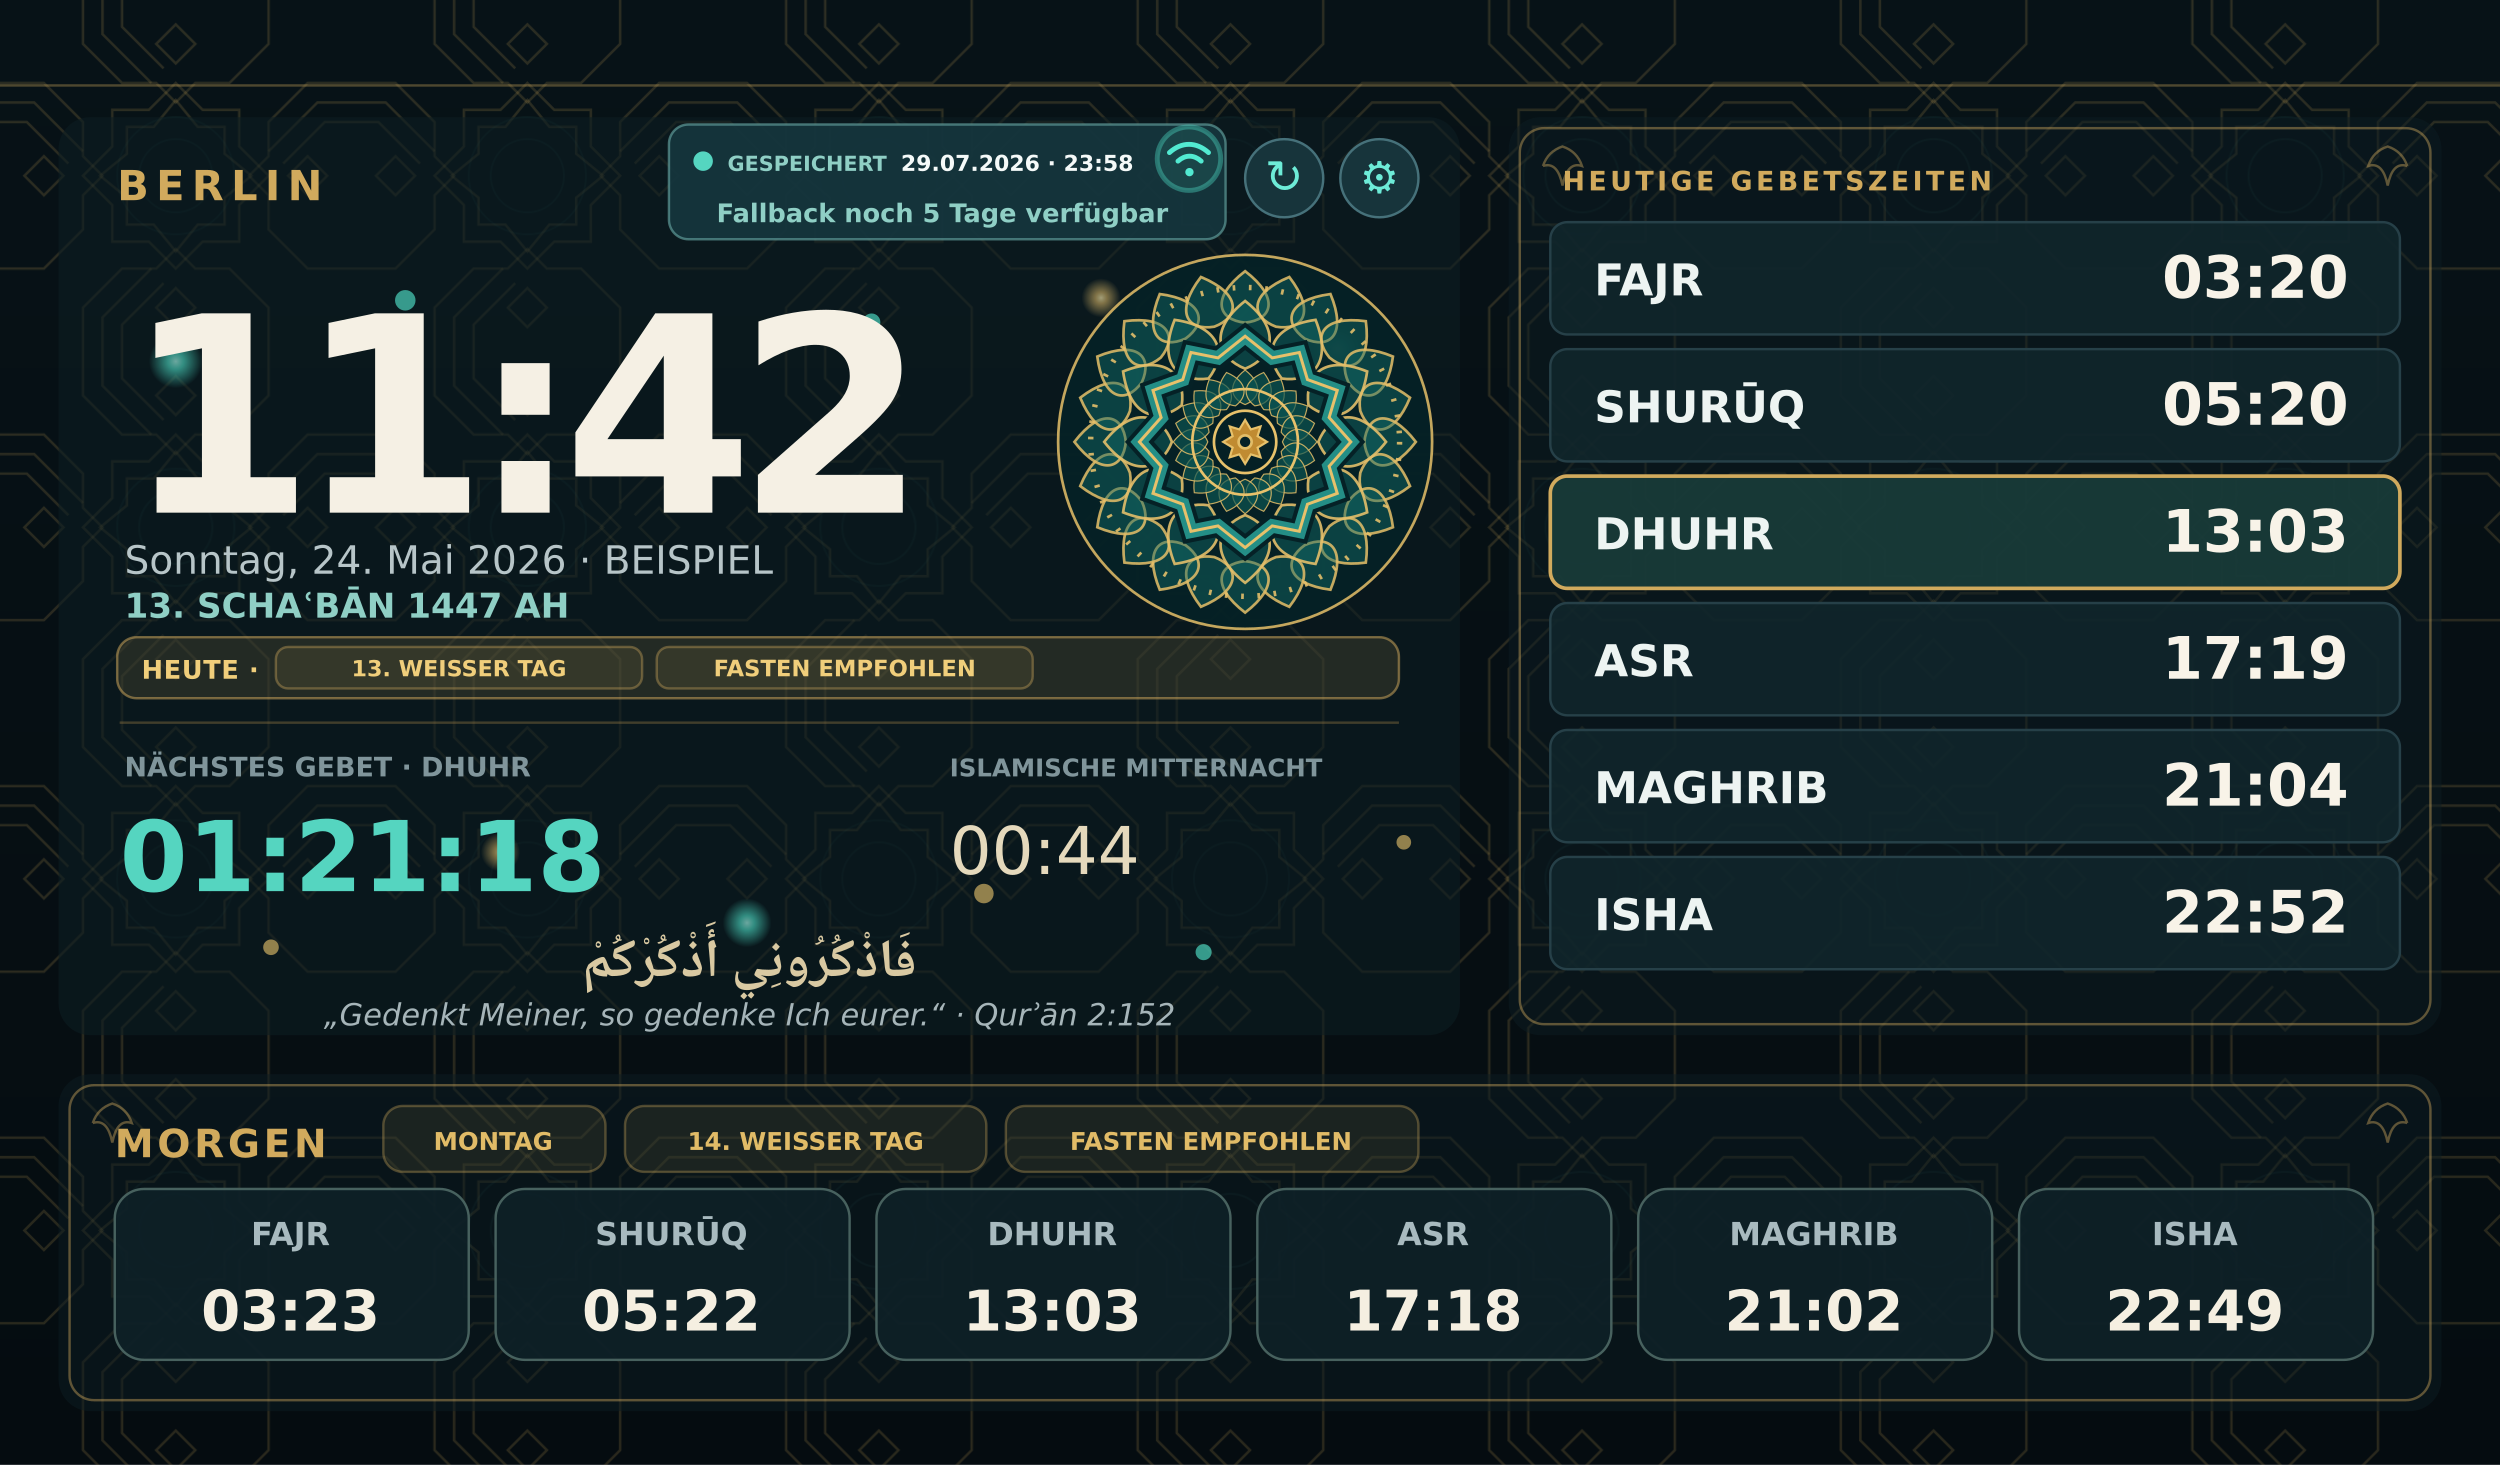
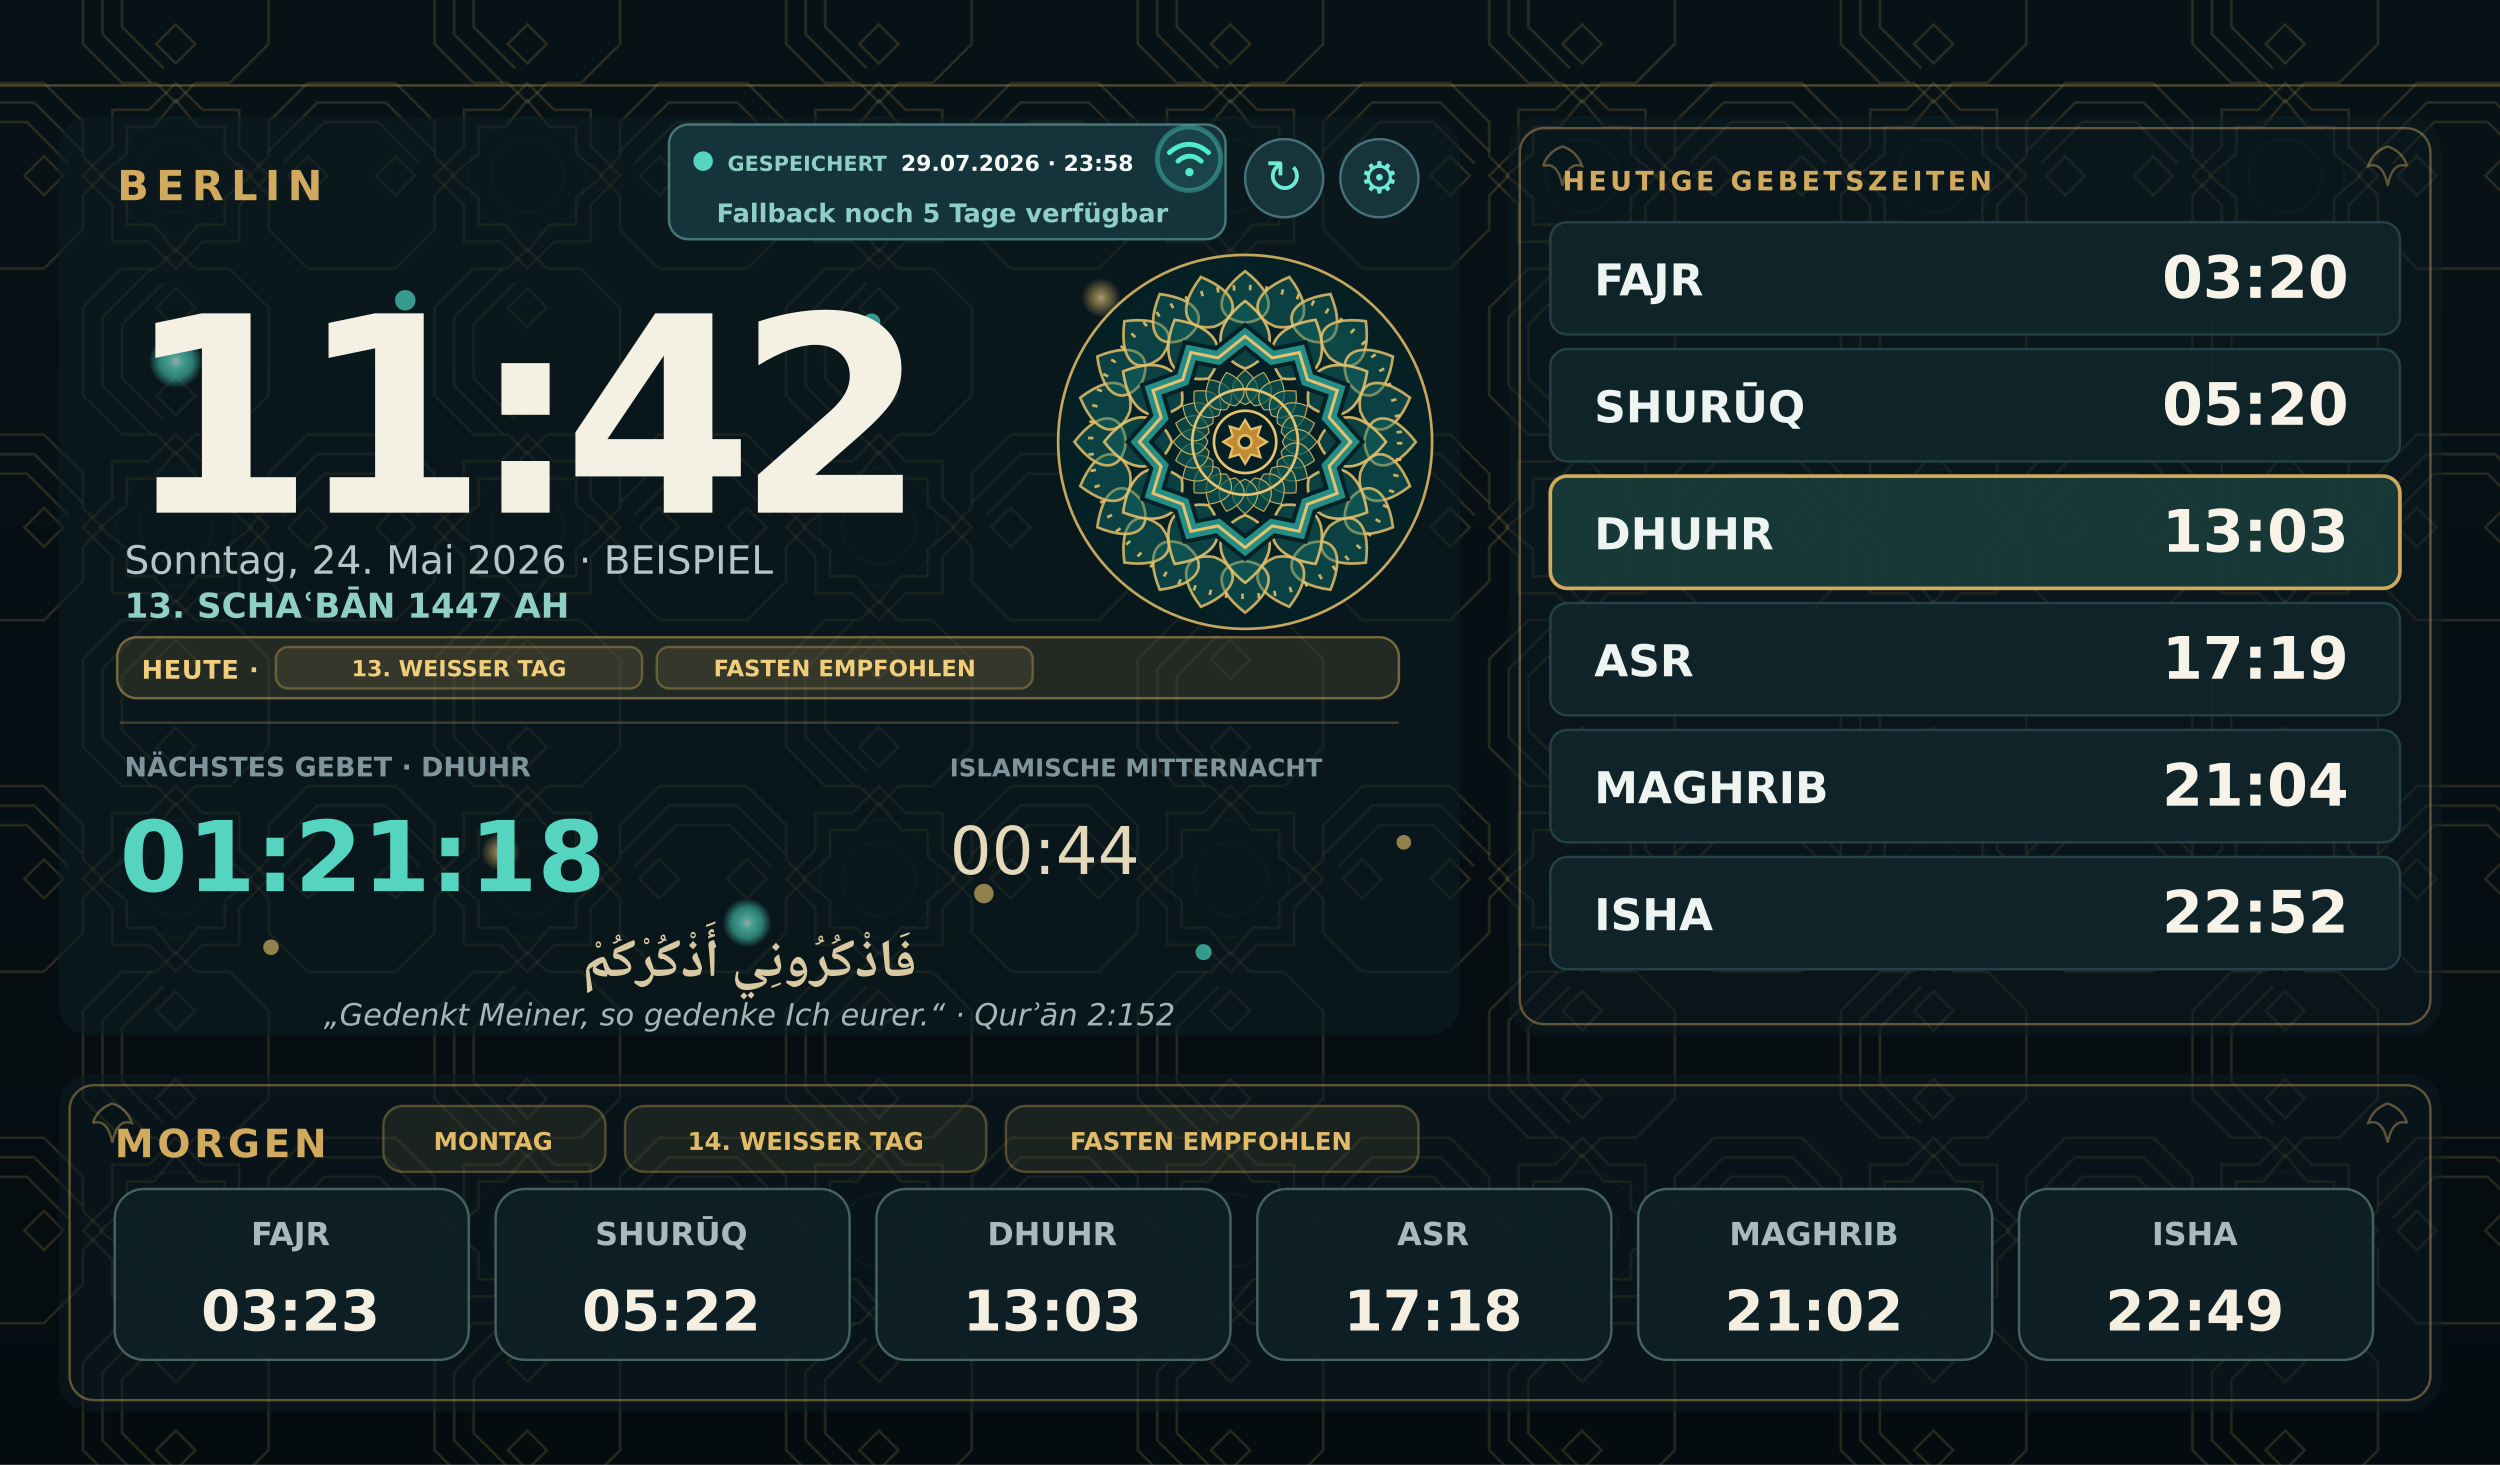
<svg xmlns="http://www.w3.org/2000/svg" width="1024" height="600" viewBox="0 0 1024 600">
  <defs>
    <style>
      .ring-outer { transform-origin: 0 0; animation: ring-cw 126s linear infinite; }
      .ring-middle { transform-origin: 0 0; animation: ring-ccw 148s linear infinite; }
      .ring-inner { transform-origin: 0 0; animation: ring-cw 109s linear infinite; }
      @keyframes ring-cw { to { transform: rotate(360deg); } }
      @keyframes ring-ccw { to { transform: rotate(-360deg); } }
    </style>
    <linearGradient id="bg" x2="0" y2="1">
      <stop stop-color="#071217" />
      <stop offset="1" stop-color="#050c10" />
    </linearGradient>
    <pattern id="arabesque" width="144" height="144" patternUnits="userSpaceOnUse">
      <g fill="none" stroke="#d3ad58" stroke-opacity=".17" stroke-width="1.05">
        <path d="M72 34 83 45 98 45 98 60 110 72 98 84 98 99 83 99 72 110 61 99 46 99 46 84 34 72 46 60 46 45 61 45Z" />
        <path d="M72 41 81 52 92 52 92 63 103 72 92 81 92 92 81 92 72 103 63 92 52 92 52 81 41 72 52 63 52 52 63 52Z" />
        <path d="M0 34H18L34 50V64L42 72 34 80V94L18 110H0M144 34H126L110 50V64L102 72 110 80V94L126 110H144" />
        <path d="M34 0V18L50 34H64L72 42 80 34H94L110 18V0M34 144V126L50 110H64L72 102 80 110H94L110 126V144" />
        <path d="M0 42H14L34 62M0 50H11L28 67M144 42H130L110 62M144 50H133L116 67M42 0V14L62 34M50 0V11L67 28M42 144V130L62 110M50 144V133L67 116" />
        <path d="M72 10 80 18 72 26 64 18ZM72 118 80 126 72 134 64 126ZM10 72 18 64 26 72 18 80ZM118 72 126 64 134 72 126 80Z" />
      </g>
      <g fill="none" stroke="#55d5c0" stroke-opacity=".065" stroke-width=".8">
        <circle cx="72" cy="72" r="24" />
        <circle cx="72" cy="72" r="15" />
      </g>
    </pattern>
    <path id="outerPetal" d="M0-44C10-45 13-53 0-63C-13-53-10-45 0-44Z" />
    <path id="lancet" d="M0-27C10-31 14-41 0-52C-14-41-10-31 0-27Z" />
    <clipPath id="mainCardClip">
      <rect x="24" y="48" width="574" height="376" rx="13" />
    </clipPath>
    <radialGradient id="turquoiseGlow">
-       <stop stop-color="#a8fff0" />
-       <stop offset=".3" stop-color="#52ead1" stop-opacity=".9" />
+       <stop stop-color="#ffffff" />
+       <stop offset=".22" stop-color="#72f5df" />
+       <stop offset=".62" stop-color="#52ead1" stop-opacity=".78" />
      <stop offset="1" stop-color="#52ead1" stop-opacity="0" />
    </radialGradient>
    <radialGradient id="goldGlow">
      <stop stop-color="#fff0b0" />
      <stop offset=".3" stop-color="#e7c16b" stop-opacity=".85" />
      <stop offset="1" stop-color="#e7c16b" stop-opacity="0" />
    </radialGradient>
  </defs>
  <rect width="1024" height="600" fill="url(#bg)" />
  <rect width="1024" height="600" fill="url(#arabesque)" />
  <line x1="0" y1="35" x2="1024" y2="35" stroke="#d1aa5d" stroke-opacity=".35" />
  <rect x="24" y="48" width="574" height="376" rx="13" fill="#0d1d22" fill-opacity=".60" />
  <g fill="#0d1d22" fill-opacity=".50" stroke="none">
    <rect x="618" y="48" width="382" height="376" rx="13" />
    <rect x="24" y="440" width="976" height="138" rx="13" />
  </g>
  <g fill="none" stroke="#d1aa5d" stroke-opacity=".43">
    <rect x="622.5" y="52.5" width="373" height="367" rx="10" />
    <rect x="28.5" y="444.5" width="967" height="129" rx="10" />
    <path d="M632 68q2-6 8-8q6 2 8 8q-6-2-8 8q-2-10-8-8M986 68q-2-6-8-8q-6 2-8 8q6-2 8 8q2-10 8-8M38 460q2-6 8-8q6 2 8 8q-6-2-8 8q-2-10-8-8M986 460q-2-6-8-8q-6 2-8 8q6-2 8 8q2-10 8-8" />
  </g>
  <g clip-path="url(#mainCardClip)" opacity=".62">
    <circle cx="72" cy="148" r="11" fill="url(#turquoiseGlow)">
      <animate attributeName="cy" values="148;132;148" dur="9s" repeatCount="indefinite" />
    </circle>
    <circle cx="111" cy="388" r="3.2" fill="#e7c16b">
      <animate attributeName="cy" values="388;369;388" dur="11s" repeatCount="indefinite" />
    </circle>
    <circle cx="166" cy="123" r="4.2" fill="#52ead1">
      <animate attributeName="cy" values="123;108;123" dur="8s" repeatCount="indefinite" />
    </circle>
    <circle cx="205" cy="349" r="8" fill="url(#goldGlow)">
      <animate attributeName="cy" values="349;331;349" dur="10s" repeatCount="indefinite" />
    </circle>
    <circle cx="261" cy="145" r="2.8" fill="#e7c16b">
      <animate attributeName="cy" values="145;130;145" dur="7.5s" repeatCount="indefinite" />
    </circle>
    <circle cx="306" cy="378" r="10" fill="url(#turquoiseGlow)">
      <animate attributeName="cy" values="378;357;378" dur="12s" repeatCount="indefinite" />
    </circle>
    <circle cx="357" cy="132" r="3.6" fill="#52ead1">
      <animate attributeName="cy" values="132;116;132" dur="9.5s" repeatCount="indefinite" />
    </circle>
    <circle cx="403" cy="366" r="4" fill="#e7c16b">
      <animate attributeName="cy" values="366;348;366" dur="8.5s" repeatCount="indefinite" />
    </circle>
    <circle cx="451" cy="122" r="8" fill="url(#goldGlow)">
      <animate attributeName="cy" values="122;106;122" dur="10.5s" repeatCount="indefinite" />
    </circle>
    <circle cx="493" cy="390" r="3.3" fill="#52ead1">
      <animate attributeName="cy" values="390;371;390" dur="9s" repeatCount="indefinite" />
    </circle>
    <circle cx="548" cy="143" r="10" fill="url(#turquoiseGlow)">
      <animate attributeName="cy" values="143;126;143" dur="11.5s" repeatCount="indefinite" />
    </circle>
    <circle cx="575" cy="345" r="3" fill="#e7c16b">
      <animate attributeName="cy" values="345;329;345" dur="8s" repeatCount="indefinite" />
    </circle>
  </g>
  <g font-family="DejaVu Sans, Arial, sans-serif">
    <text x="48" y="82" fill="#d1aa5d" font-size="17" font-weight="700" letter-spacing="3">BERLIN</text>
    <rect x="274" y="51" width="228" height="47" rx="8" fill="#15363d" fill-opacity=".92" stroke="#68a8a4" stroke-opacity=".62" />
    <circle cx="288" cy="66" r="4" fill="#55d5c0" />
    <text x="298" y="70" fill="#8fcfc5" font-size="8.5" font-weight="700">GESPEICHERT</text>
    <text x="369" y="70" fill="#f5faf9" font-size="9" font-weight="650">29.07.2026 · 23:58</text>
    <text x="386" y="91" text-anchor="middle" fill="#8fcfc5" font-size="10.5" font-weight="700">Fallback noch 5 Tage verfügbar</text>
    <g transform="translate(476 54)" fill="none" stroke="#52ead1" stroke-width="2" stroke-linecap="round">
      <rect x="-2" y="-2" width="26" height="26" rx="13" fill="#52ead1" fill-opacity=".10" stroke="#52ead1" stroke-opacity=".36" />
      <path d="M3 8.5c5-4.5 11-4.5 16 0M6.5 12c3-2.7 6.5-2.7 9.5 0" />
      <circle cx="11.2" cy="16.5" r="1.7" fill="#52ead1" stroke="none" />
    </g>
    <rect x="510" y="57" width="32" height="32" rx="16" fill="#17343b" stroke="#46717a" />
    <text x="526" y="79" text-anchor="middle" fill="#6debd7" font-size="19">↻</text>
    <rect x="549" y="57" width="32" height="32" rx="16" fill="#17343b" stroke="#46717a" />
    <text x="565" y="79" text-anchor="middle" fill="#6debd7" font-size="18">⚙</text>
    <text x="51" y="210" fill="#f5f0e4" font-size="112" font-weight="700" letter-spacing="-7">11:42</text>
    <g transform="translate(510 181) scale(1.11)" fill="none">
      <circle r="69" fill="#052126" fill-opacity=".91" stroke="#e2bd68" stroke-opacity=".86" />
      <g class="ring-outer">
        <g fill="#146c67" fill-opacity=".44" stroke="#e2bd68" stroke-opacity=".86">
          <use href="#outerPetal" />
          <use href="#outerPetal" transform="rotate(15)" />
          <use href="#outerPetal" transform="rotate(30)" />
          <use href="#outerPetal" transform="rotate(45)" />
          <use href="#outerPetal" transform="rotate(60)" />
          <use href="#outerPetal" transform="rotate(75)" />
          <use href="#outerPetal" transform="rotate(90)" />
          <use href="#outerPetal" transform="rotate(105)" />
          <use href="#outerPetal" transform="rotate(120)" />
          <use href="#outerPetal" transform="rotate(135)" />
          <use href="#outerPetal" transform="rotate(150)" />
          <use href="#outerPetal" transform="rotate(165)" />
          <use href="#outerPetal" transform="rotate(180)" />
          <use href="#outerPetal" transform="rotate(195)" />
          <use href="#outerPetal" transform="rotate(210)" />
          <use href="#outerPetal" transform="rotate(225)" />
          <use href="#outerPetal" transform="rotate(240)" />
          <use href="#outerPetal" transform="rotate(255)" />
          <use href="#outerPetal" transform="rotate(270)" />
          <use href="#outerPetal" transform="rotate(285)" />
          <use href="#outerPetal" transform="rotate(300)" />
          <use href="#outerPetal" transform="rotate(315)" />
          <use href="#outerPetal" transform="rotate(330)" />
          <use href="#outerPetal" transform="rotate(345)" />
        </g>
        <circle r="57" stroke="#e7c16b" stroke-opacity=".88" stroke-dasharray="1 5" stroke-width="2" />
      </g>
      <g class="ring-middle">
        <g fill="#146c67" fill-opacity=".44" stroke="#e7c16b" stroke-opacity=".88">
          <use href="#lancet" />
          <use href="#lancet" transform="rotate(30)" />
          <use href="#lancet" transform="rotate(60)" />
          <use href="#lancet" transform="rotate(90)" />
          <use href="#lancet" transform="rotate(120)" />
          <use href="#lancet" transform="rotate(150)" />
          <use href="#lancet" transform="rotate(180)" />
          <use href="#lancet" transform="rotate(210)" />
          <use href="#lancet" transform="rotate(240)" />
          <use href="#lancet" transform="rotate(270)" />
          <use href="#lancet" transform="rotate(300)" />
          <use href="#lancet" transform="rotate(330)" />
        </g>
        <path d="M0-39 10-31 20-33 23-23 34-19 31-9 39 0 31 9 34 19 23 23 20 33 10 31 0 39-10 31-20 33-23 23-34 19-31 9-39 0-31-9-34-19-23-23-20-33-10-31Z" stroke="#052126" stroke-width="8" />
        <path d="M0-39 10-31 20-33 23-23 34-19 31-9 39 0 31 9 34 19 23 23 20 33 10 31 0 39-10 31-20 33-23 23-34 19-31 9-39 0-31-9-34-19-23-23-20-33-10-31Z" stroke="#248e86" stroke-width="5" />
        <path d="M0-39 10-31 20-33 23-23 34-19 31-9 39 0 31 9 34 19 23 23 20 33 10 31 0 39-10 31-20 33-23 23-34 19-31 9-39 0-31-9-34-19-23-23-20-33-10-31Z" stroke="#e7c16b" stroke-width="1.1" />
      </g>
      <g class="ring-inner">
        <g fill="#0d5552" fill-opacity=".67" stroke="#e2bd68" stroke-opacity=".86" stroke-width=".85">
          <use href="#lancet" transform="scale(.51)" />
          <use href="#lancet" transform="rotate(15) scale(.51)" />
          <use href="#lancet" transform="rotate(30) scale(.51)" />
          <use href="#lancet" transform="rotate(45) scale(.51)" />
          <use href="#lancet" transform="rotate(60) scale(.51)" />
          <use href="#lancet" transform="rotate(75) scale(.51)" />
          <use href="#lancet" transform="rotate(90) scale(.51)" />
          <use href="#lancet" transform="rotate(105) scale(.51)" />
          <use href="#lancet" transform="rotate(120) scale(.51)" />
          <use href="#lancet" transform="rotate(135) scale(.51)" />
          <use href="#lancet" transform="rotate(150) scale(.51)" />
          <use href="#lancet" transform="rotate(165) scale(.51)" />
          <use href="#lancet" transform="rotate(180) scale(.51)" />
          <use href="#lancet" transform="rotate(195) scale(.51)" />
          <use href="#lancet" transform="rotate(210) scale(.51)" />
          <use href="#lancet" transform="rotate(225) scale(.51)" />
          <use href="#lancet" transform="rotate(240) scale(.51)" />
          <use href="#lancet" transform="rotate(255) scale(.51)" />
          <use href="#lancet" transform="rotate(270) scale(.51)" />
          <use href="#lancet" transform="rotate(285) scale(.51)" />
          <use href="#lancet" transform="rotate(300) scale(.51)" />
          <use href="#lancet" transform="rotate(315) scale(.51)" />
          <use href="#lancet" transform="rotate(330) scale(.51)" />
          <use href="#lancet" transform="rotate(345) scale(.51)" />
        </g>
        <circle r="19.5" stroke="#e7c16b" />
        <circle r="11.5" stroke="#e7c16b" />
        <path d="M0-8.1 2.1-4.6 5.7-5.7 4.6-2.1 8.1 0 4.6 2.1 5.7 5.7 2.1 4.6 0 8.1-2.1 4.6-5.7 5.7-4.6 2.1-8.1 0-4.6-2.1-5.7-5.7-2.1-4.6Z" fill="#c08b31" stroke="#e7c16b" stroke-width=".8" />
        <circle r="2.4" fill="#052126" stroke="#e2bd68" />
      </g>
    </g>
    <text x="51" y="235" fill="#b7c5c8" font-size="16">Sonntag, 24. Mai 2026 · BEISPIEL</text>
    <text x="51" y="253" fill="#8fcfc5" font-size="14" font-weight="600">13. SCHAʿBĀN 1447 AH</text>
    <rect x="48" y="261" width="525" height="25" rx="8" fill="#d1aa5d" fill-opacity=".13" stroke="#d1aa5d" stroke-opacity=".52" />
    <text x="58" y="278" fill="#f0ce7b" font-size="10.5" font-weight="800" letter-spacing=".25">HEUTE ·</text>
    <rect x="113" y="265" width="150" height="17" rx="5" fill="#d1aa5d" fill-opacity=".10" stroke="#d1aa5d" stroke-opacity=".38" />
    <text x="188" y="277" text-anchor="middle" fill="#f0ce7b" font-size="9.1" font-weight="800">13. WEISSER TAG</text>
    <rect x="269" y="265" width="154" height="17" rx="5" fill="#d1aa5d" fill-opacity=".10" stroke="#d1aa5d" stroke-opacity=".38" />
    <text x="346" y="277" text-anchor="middle" fill="#f0ce7b" font-size="9.3" font-weight="800">FASTEN EMPFOHLEN</text>
    <line x1="49" y1="296" x2="573" y2="296" stroke="#a88748" stroke-opacity=".35" />
    <text x="51" y="318" fill="#80959b" font-size="11" font-weight="700">NÄCHSTES GEBET · DHUHR</text>
    <text x="49" y="365" fill="#55d5c0" font-size="40" font-weight="700">01:21:18</text>
    <text x="389" y="318" fill="#80959b" font-size="10" font-weight="700">ISLAMISCHE MITTERNACHT</text>
    <text x="389" y="358" fill="#e5d9bc" font-size="27">00:44</text>
    <text x="307" y="400" text-anchor="middle" direction="rtl" fill="#d9c9a2" font-family="Noto Naskh Arabic, serif" font-size="22" font-weight="600">فَاذْكُرُونِي أَذْكُرْكُمْ</text>
    <text x="307" y="420" text-anchor="middle" fill="#a6b5b9" font-size="12.5" font-weight="500" font-style="italic">„Gedenkt Meiner, so gedenke Ich eurer.“ · Qurʾān 2:152</text>
    <text x="640" y="78" fill="#d1aa5d" font-size="11" font-weight="700" letter-spacing="1.4">HEUTIGE GEBETSZEITEN</text>
    <g font-size="18" font-weight="600">
      <g fill="#10262c" fill-opacity=".88" stroke="#264048">
        <rect x="635" y="91" width="348" height="46" rx="7" />
        <rect x="635" y="143" width="348" height="46" rx="7" />
        <rect x="635" y="247" width="348" height="46" rx="7" />
        <rect x="635" y="299" width="348" height="46" rx="7" />
        <rect x="635" y="351" width="348" height="46" rx="7" />
      </g>
      <rect x="635" y="195" width="348" height="46" rx="7" fill="#183b39" fill-opacity=".92" stroke="#d1aa5d" stroke-width="1.5" />
      <g fill="#edf4f2">
        <text x="653" y="121">FAJR</text>
        <text x="653" y="173">SHURŪQ</text>
        <text x="653" y="225">DHUHR</text>
        <text x="653" y="277">ASR</text>
        <text x="653" y="329">MAGHRIB</text>
        <text x="653" y="381">ISHA</text>
      </g>
      <g fill="#f8f3e8" font-size="24" font-weight="700" text-anchor="end">
        <text x="962" y="122">03:20</text>
        <text x="962" y="174">05:20</text>
        <text x="962" y="226">13:03</text>
        <text x="962" y="278">17:19</text>
        <text x="962" y="330">21:04</text>
        <text x="962" y="382">22:52</text>
      </g>
    </g>
    <text x="47" y="474" fill="#d1aa5d" font-size="16" font-weight="800" letter-spacing="1.5">MORGEN</text>
    <rect x="157" y="453" width="91" height="27" rx="8" fill="#d1aa5d" fill-opacity=".10" stroke="#d1aa5d" stroke-opacity=".34" />
    <text x="202" y="471" text-anchor="middle" fill="#e1bb67" font-size="10" font-weight="800">MONTAG</text>
    <rect x="256" y="453" width="148" height="27" rx="8" fill="#d1aa5d" fill-opacity=".10" stroke="#d1aa5d" stroke-opacity=".34" />
    <text x="330" y="471" text-anchor="middle" fill="#e1bb67" font-size="10" font-weight="800">14. WEISSER TAG</text>
    <rect x="412" y="453" width="169" height="27" rx="8" fill="#d1aa5d" fill-opacity=".10" stroke="#d1aa5d" stroke-opacity=".34" />
    <text x="496" y="471" text-anchor="middle" fill="#e1bb67" font-size="10" font-weight="800">FASTEN EMPFOHLEN</text>
    <g text-anchor="middle">
      <g fill="#0e2127" fill-opacity=".9" stroke="#47615e">
        <rect x="47" y="487" width="145" height="70" rx="12" />
        <rect x="203" y="487" width="145" height="70" rx="12" />
        <rect x="359" y="487" width="145" height="70" rx="12" />
        <rect x="515" y="487" width="145" height="70" rx="12" />
        <rect x="671" y="487" width="145" height="70" rx="12" />
        <rect x="827" y="487" width="145" height="70" rx="12" />
      </g>
      <g fill="#a8babf" font-size="13" font-weight="800">
        <text x="119" y="510">FAJR</text>
        <text x="275" y="510">SHURŪQ</text>
        <text x="431" y="510">DHUHR</text>
        <text x="587" y="510">ASR</text>
        <text x="743" y="510">MAGHRIB</text>
        <text x="899" y="510">ISHA</text>
      </g>
      <g fill="#f5efe1" font-size="23" font-weight="800">
        <text x="119" y="545">03:23</text>
        <text x="275" y="545">05:22</text>
        <text x="431" y="545">13:03</text>
        <text x="587" y="545">17:18</text>
        <text x="743" y="545">21:02</text>
        <text x="899" y="545">22:49</text>
      </g>
    </g>
  </g>
</svg>
